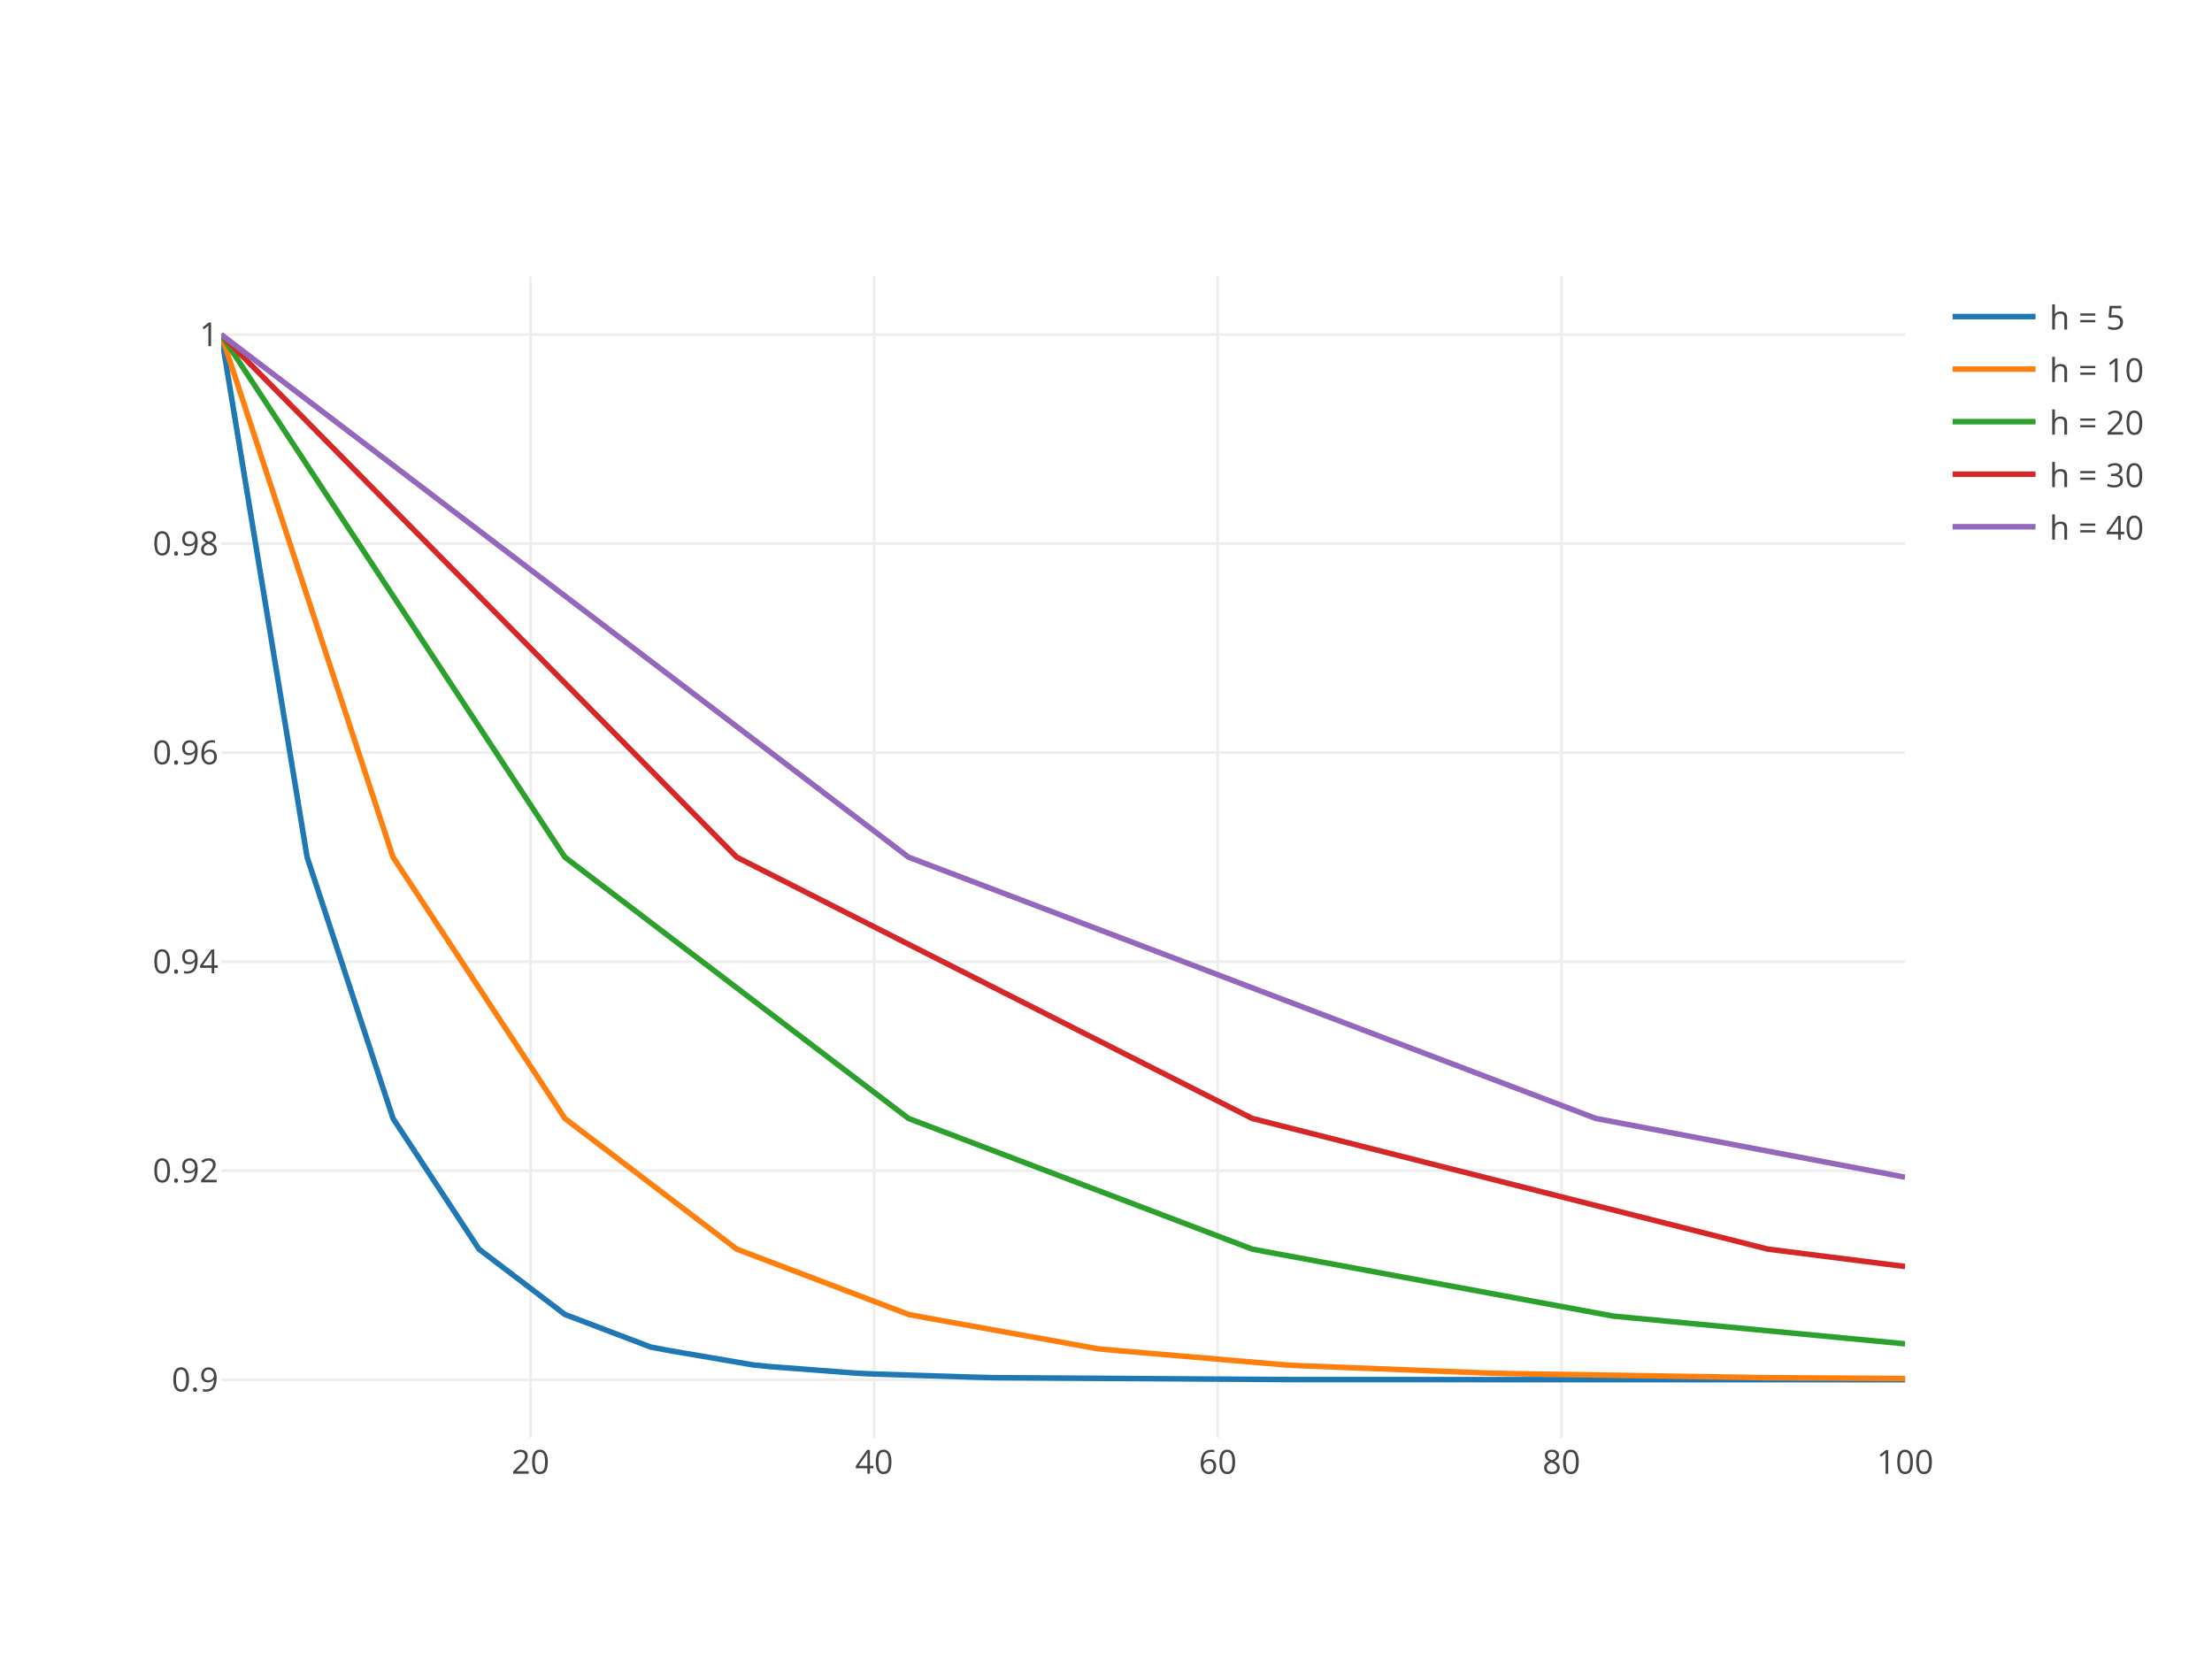
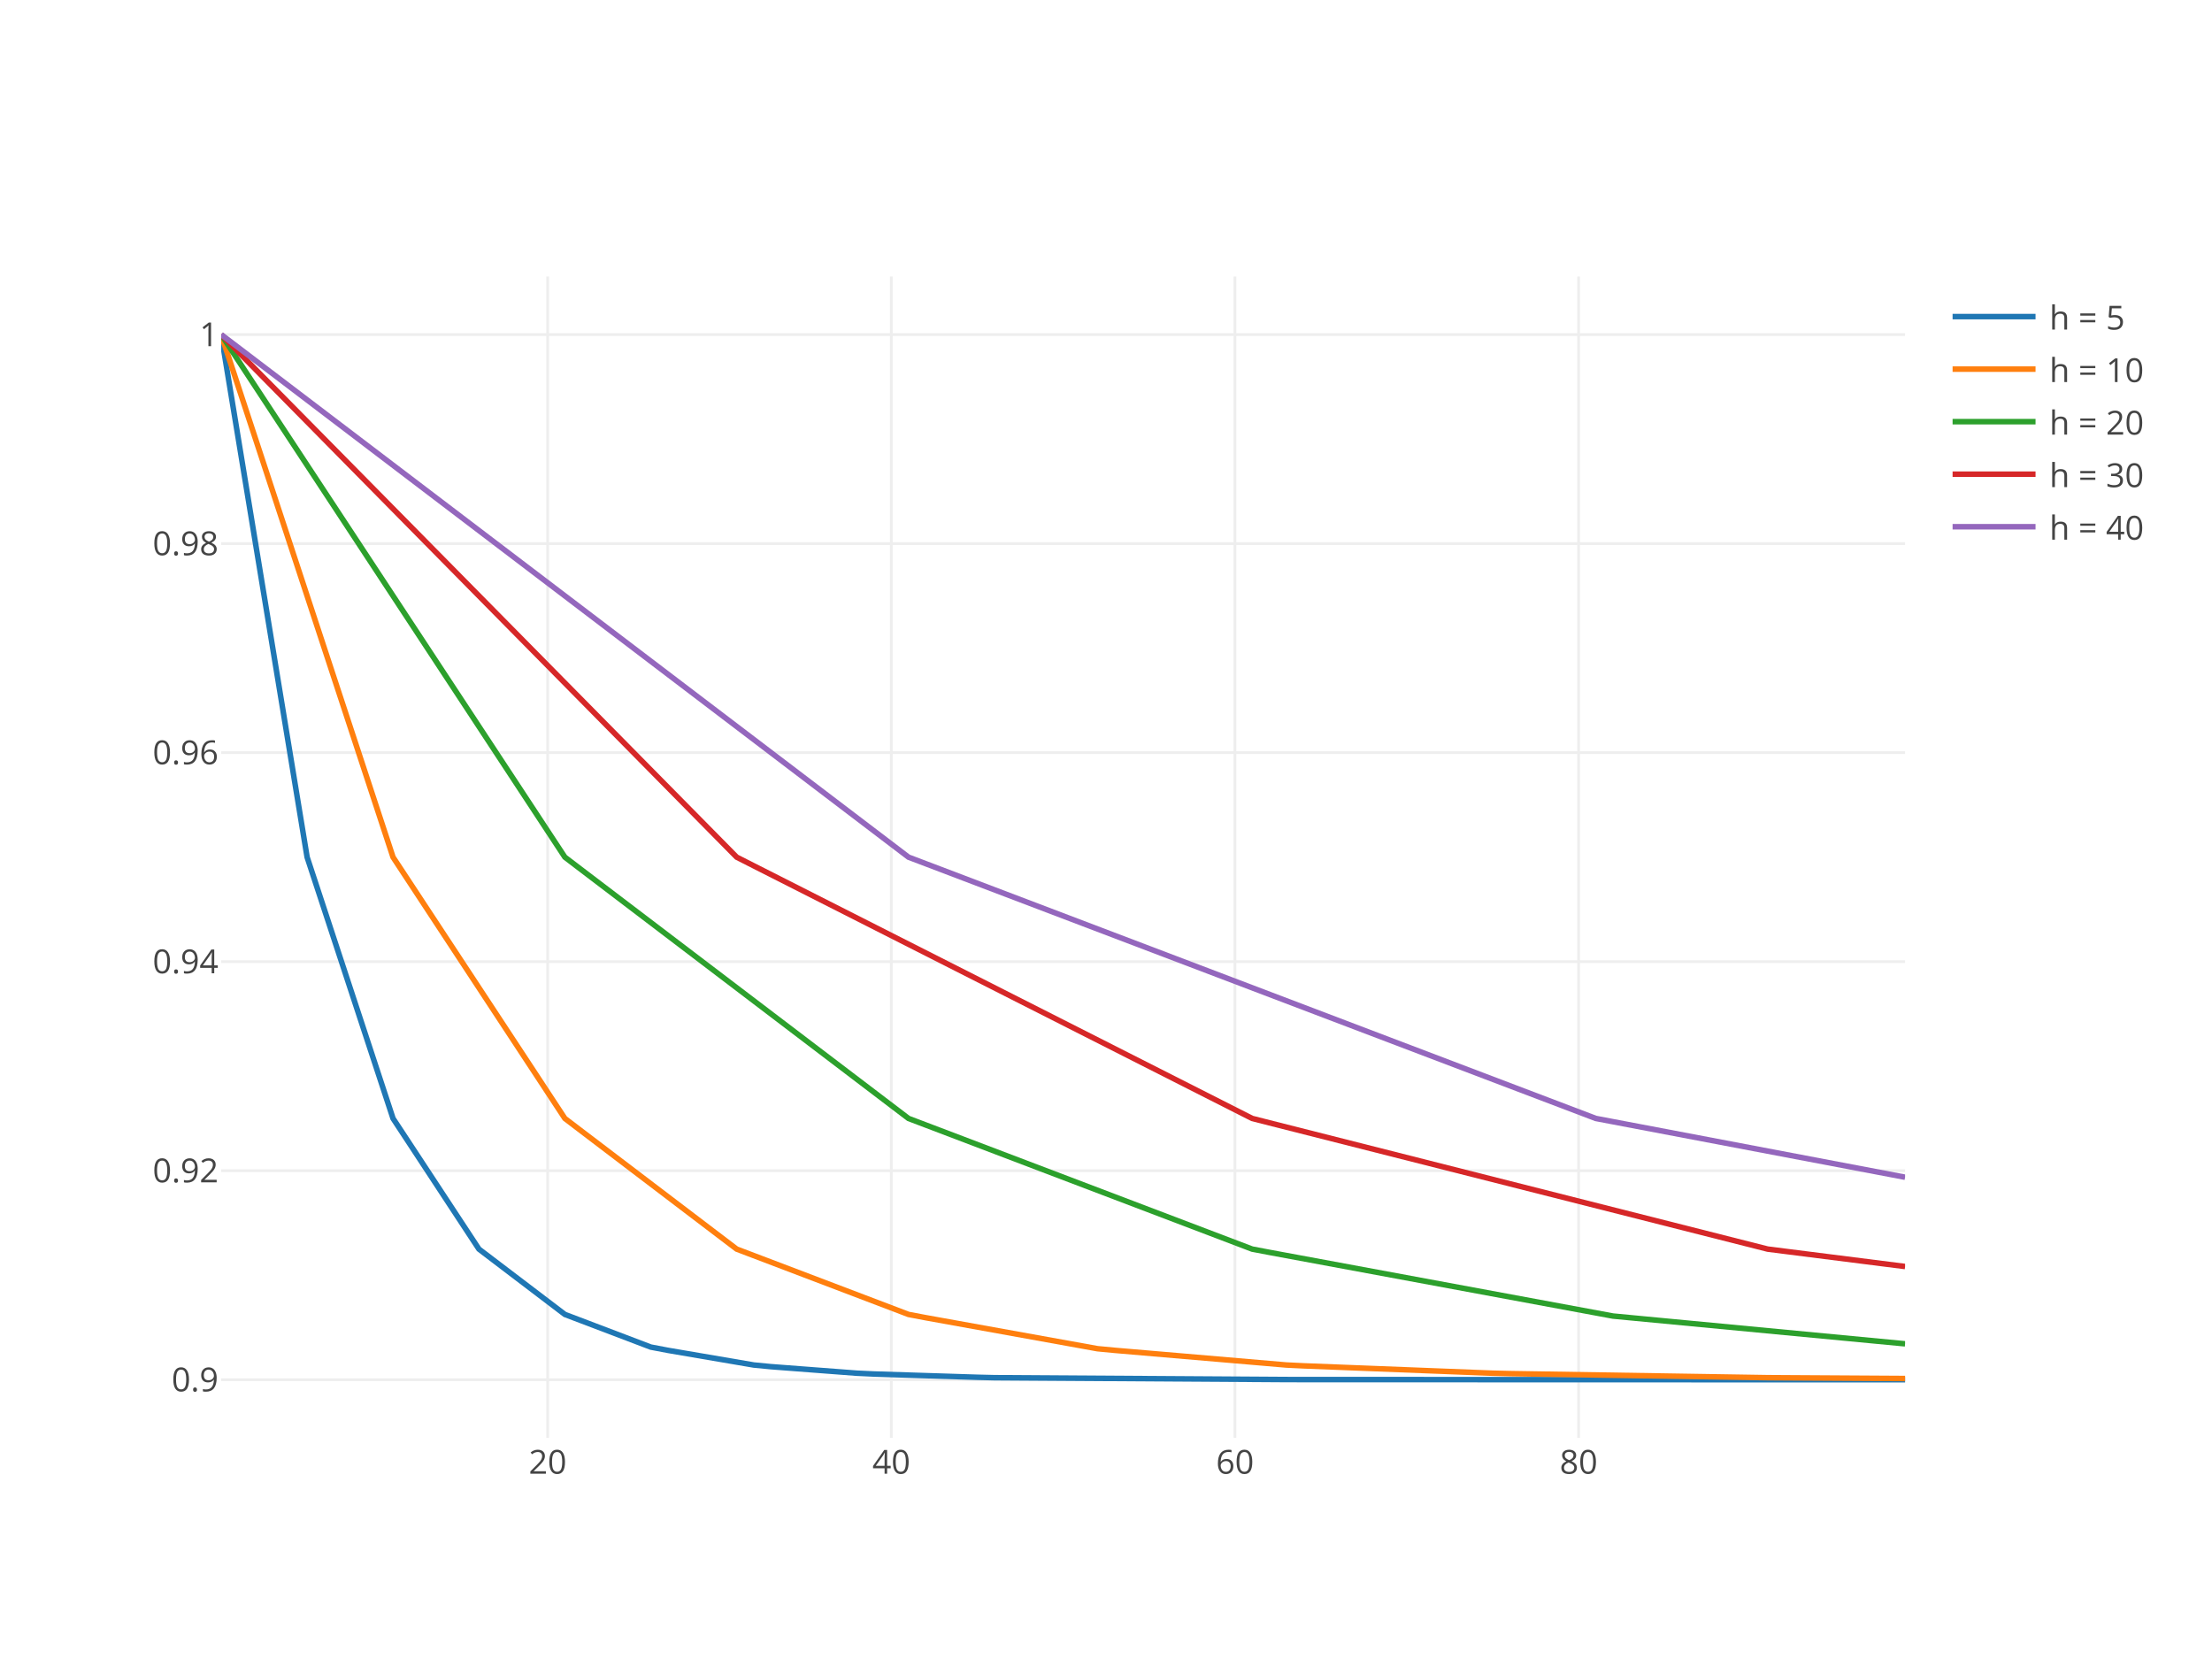
<svg xmlns="http://www.w3.org/2000/svg" class="main-svg" width="800" height="600" style="" viewBox="0 0 800 600">
  <rect x="0" y="0" width="800" height="600" style="fill: rgb(255, 255, 255); fill-opacity: 1;" />
-   <defs id="defs-449a6f">
+   <defs id="defs-666749">
    <g class="clips">
-       <clipPath id="clip449a6fxyplot" class="plotclip">
+       <clipPath id="clip666749xyplot" class="plotclip">
        <rect width="609" height="420" />
      </clipPath>
-       <clipPath class="axesclip" id="clip449a6fx">
+       <clipPath class="axesclip" id="clip666749x">
        <rect x="80" y="0" width="609" height="600" />
      </clipPath>
-       <clipPath class="axesclip" id="clip449a6fy">
+       <clipPath class="axesclip" id="clip666749y">
        <rect x="0" y="100" width="800" height="420" />
      </clipPath>
-       <clipPath class="axesclip" id="clip449a6fxy">
+       <clipPath class="axesclip" id="clip666749xy">
        <rect x="80" y="100" width="609" height="420" />
      </clipPath>
    </g>
    <g class="gradients" />
  </defs>
  <g class="bglayer" />
  <g class="layer-below">
    <g class="imagelayer" />
    <g class="shapelayer" />
  </g>
  <g class="cartesianlayer">
    <g class="subplot xy">
      <g class="layer-subplot">
        <g class="shapelayer" />
        <g class="imagelayer" />
      </g>
      <g class="gridlayer">
        <g class="x">
-           <path class="xgrid crisp" transform="translate(191.86,0)" d="M0,100v420" style="stroke: rgb(238, 238, 238); stroke-opacity: 1; stroke-width: 1px;" />
-           <path class="xgrid crisp" transform="translate(316.14,0)" d="M0,100v420" style="stroke: rgb(238, 238, 238); stroke-opacity: 1; stroke-width: 1px;" />
-           <path class="xgrid crisp" transform="translate(440.43,0)" d="M0,100v420" style="stroke: rgb(238, 238, 238); stroke-opacity: 1; stroke-width: 1px;" />
-           <path class="xgrid crisp" transform="translate(564.71,0)" d="M0,100v420" style="stroke: rgb(238, 238, 238); stroke-opacity: 1; stroke-width: 1px;" />
+           <path class="xgrid crisp" transform="translate(198.07,0)" d="M0,100v420" style="stroke: rgb(238, 238, 238); stroke-opacity: 1; stroke-width: 1px;" />
+           <path class="xgrid crisp" transform="translate(322.36,0)" d="M0,100v420" style="stroke: rgb(238, 238, 238); stroke-opacity: 1; stroke-width: 1px;" />
+           <path class="xgrid crisp" transform="translate(446.64,0)" d="M0,100v420" style="stroke: rgb(238, 238, 238); stroke-opacity: 1; stroke-width: 1px;" />
+           <path class="xgrid crisp" transform="translate(570.93,0)" d="M0,100v420" style="stroke: rgb(238, 238, 238); stroke-opacity: 1; stroke-width: 1px;" />
        </g>
        <g class="y">
          <path class="ygrid crisp" transform="translate(0,499)" d="M80,0h609" style="stroke: rgb(238, 238, 238); stroke-opacity: 1; stroke-width: 1px;" />
          <path class="ygrid crisp" transform="translate(0,423.4)" d="M80,0h609" style="stroke: rgb(238, 238, 238); stroke-opacity: 1; stroke-width: 1px;" />
          <path class="ygrid crisp" transform="translate(0,347.8)" d="M80,0h609" style="stroke: rgb(238, 238, 238); stroke-opacity: 1; stroke-width: 1px;" />
          <path class="ygrid crisp" transform="translate(0,272.2)" d="M80,0h609" style="stroke: rgb(238, 238, 238); stroke-opacity: 1; stroke-width: 1px;" />
          <path class="ygrid crisp" transform="translate(0,196.6)" d="M80,0h609" style="stroke: rgb(238, 238, 238); stroke-opacity: 1; stroke-width: 1px;" />
          <path class="ygrid crisp" transform="translate(0,121)" d="M80,0h609" style="stroke: rgb(238, 238, 238); stroke-opacity: 1; stroke-width: 1px;" />
        </g>
      </g>
      <g class="zerolinelayer" />
      <path class="xlines-below" />
      <path class="ylines-below" />
      <g class="overlines-below" />
      <g class="xaxislayer-below" />
      <g class="yaxislayer-below" />
      <g class="overaxes-below" />
-       <g class="plot" transform="translate(80,100)" clip-path="url('#clip449a6fxyplot')">
+       <g class="plot" transform="translate(80,100)" clip-path="url('#clip666749xyplot')">
        <g class="scatterlayer mlayer">
-           <g class="trace scatter tracea8dab2" style="stroke-miterlimit: 2; opacity: 1;">
+           <g class="trace scatter trace63fd6a" style="stroke-miterlimit: 2; opacity: 1;">
            <g class="fills" />
            <g class="errorbars" />
            <g class="lines">
              <path class="js-line" d="M0,21L31.07,210L37.29,228.9L62.14,304.5L68.36,313.95L93.21,351.75L99.43,356.48L124.29,375.38L130.5,377.74L155.36,387.19L161.57,388.37L192.64,393.68L198.86,394.28L229.93,396.64L236.14,396.93L273.43,398.11L279.64,398.26L385.29,398.93L391.5,398.94L609,399" style="vector-effect: non-scaling-stroke; fill: none; stroke: rgb(31, 119, 180); stroke-opacity: 1; stroke-width: 2px; opacity: 1;" />
            </g>
            <g class="points" />
            <g class="text" />
          </g>
-           <g class="trace scatter trace0430eb" style="stroke-miterlimit: 2; opacity: 1;">
+           <g class="trace scatter trace5a905d" style="stroke-miterlimit: 2; opacity: 1;">
            <g class="fills" />
            <g class="errorbars" />
            <g class="lines">
              <path class="js-line" d="M0,21L62.14,210L68.36,219.45L124.29,304.5L130.5,309.23L186.43,351.75L192.64,354.11L248.57,375.38L254.79,376.56L316.93,387.78L323.14,388.37L385.29,393.68L391.5,393.98L459.86,396.64L466.07,396.79L559.29,398.26L565.5,398.3L609,398.56" style="vector-effect: non-scaling-stroke; fill: none; stroke: rgb(255, 127, 14); stroke-opacity: 1; stroke-width: 2px; opacity: 1;" />
            </g>
            <g class="points" />
            <g class="text" />
          </g>
-           <g class="trace scatter trace80ccd0" style="stroke-miterlimit: 2; opacity: 1;">
+           <g class="trace scatter tracefc9188" style="stroke-miterlimit: 2; opacity: 1;">
            <g class="fills" />
            <g class="errorbars" />
            <g class="lines">
              <path class="js-line" d="M0,21L124.29,210L130.5,214.73L248.57,304.5L254.79,306.86L372.86,351.75L379.07,352.93L503.36,375.97L509.57,376.56L609,386.01" style="vector-effect: non-scaling-stroke; fill: none; stroke: rgb(44, 160, 44); stroke-opacity: 1; stroke-width: 2px; opacity: 1;" />
            </g>
            <g class="points" />
            <g class="text" />
          </g>
-           <g class="trace scatter trace389363" style="stroke-miterlimit: 2; opacity: 1;">
+           <g class="trace scatter trace6fb79e" style="stroke-miterlimit: 2; opacity: 1;">
            <g class="fills" />
            <g class="errorbars" />
            <g class="lines">
              <path class="js-line" d="M0,21L186.43,210L192.64,213.15L372.86,304.5L379.07,306.08L559.29,351.75L565.5,352.54L609,358.05" style="vector-effect: non-scaling-stroke; fill: none; stroke: rgb(214, 39, 40); stroke-opacity: 1; stroke-width: 2px; opacity: 1;" />
            </g>
            <g class="points" />
            <g class="text" />
          </g>
-           <g class="trace scatter trace294522" style="stroke-miterlimit: 2; opacity: 1;">
+           <g class="trace scatter trace6ce2ab" style="stroke-miterlimit: 2; opacity: 1;">
            <g class="fills" />
            <g class="errorbars" />
            <g class="lines">
              <path class="js-line" d="M0,21L248.57,210L254.79,212.36L497.14,304.5L503.36,305.68L609,325.76" style="vector-effect: non-scaling-stroke; fill: none; stroke: rgb(148, 103, 189); stroke-opacity: 1; stroke-width: 2px; opacity: 1;" />
            </g>
            <g class="points" />
            <g class="text" />
          </g>
        </g>
      </g>
      <g class="overplot" />
      <path class="xlines-above crisp" d="M0,0" style="fill: none;" />
      <path class="ylines-above crisp" d="M0,0" style="fill: none;" />
      <g class="overlines-above" />
      <g class="xaxislayer-above">
        <g class="xtick">
-           <text text-anchor="middle" x="0" y="533" transform="translate(191.86,0)" style="font-family: 'Open Sans', verdana, arial, sans-serif; font-size: 12px; fill: rgb(68, 68, 68); fill-opacity: 1; white-space: pre;">20</text>
-         </g>
-         <g class="xtick">
-           <text text-anchor="middle" x="0" y="533" transform="translate(316.14,0)" style="font-family: 'Open Sans', verdana, arial, sans-serif; font-size: 12px; fill: rgb(68, 68, 68); fill-opacity: 1; white-space: pre;">40</text>
-         </g>
-         <g class="xtick">
-           <text text-anchor="middle" x="0" y="533" transform="translate(440.43,0)" style="font-family: 'Open Sans', verdana, arial, sans-serif; font-size: 12px; fill: rgb(68, 68, 68); fill-opacity: 1; white-space: pre;">60</text>
-         </g>
-         <g class="xtick">
-           <text text-anchor="middle" x="0" y="533" transform="translate(564.71,0)" style="font-family: 'Open Sans', verdana, arial, sans-serif; font-size: 12px; fill: rgb(68, 68, 68); fill-opacity: 1; white-space: pre;">80</text>
-         </g>
-         <g class="xtick">
-           <text text-anchor="middle" x="0" y="533" transform="translate(689,0)" style="font-family: 'Open Sans', verdana, arial, sans-serif; font-size: 12px; fill: rgb(68, 68, 68); fill-opacity: 1; white-space: pre;">100</text>
+           <text text-anchor="middle" x="0" y="533" transform="translate(198.07,0)" style="font-family: 'Open Sans', verdana, arial, sans-serif; font-size: 12px; fill: rgb(68, 68, 68); fill-opacity: 1; white-space: pre;">20</text>
+         </g>
+         <g class="xtick">
+           <text text-anchor="middle" x="0" y="533" transform="translate(322.36,0)" style="font-family: 'Open Sans', verdana, arial, sans-serif; font-size: 12px; fill: rgb(68, 68, 68); fill-opacity: 1; white-space: pre;">40</text>
+         </g>
+         <g class="xtick">
+           <text text-anchor="middle" x="0" y="533" transform="translate(446.64,0)" style="font-family: 'Open Sans', verdana, arial, sans-serif; font-size: 12px; fill: rgb(68, 68, 68); fill-opacity: 1; white-space: pre;">60</text>
+         </g>
+         <g class="xtick">
+           <text text-anchor="middle" x="0" y="533" transform="translate(570.93,0)" style="font-family: 'Open Sans', verdana, arial, sans-serif; font-size: 12px; fill: rgb(68, 68, 68); fill-opacity: 1; white-space: pre;">80</text>
        </g>
      </g>
      <g class="yaxislayer-above">
        <g class="ytick">
          <text text-anchor="end" x="79" y="4.2" transform="translate(0,499)" style="font-family: 'Open Sans', verdana, arial, sans-serif; font-size: 12px; fill: rgb(68, 68, 68); fill-opacity: 1; white-space: pre;">0.9</text>
        </g>
        <g class="ytick">
          <text text-anchor="end" x="79" y="4.2" transform="translate(0,423.4)" style="font-family: 'Open Sans', verdana, arial, sans-serif; font-size: 12px; fill: rgb(68, 68, 68); fill-opacity: 1; white-space: pre;">0.92</text>
        </g>
        <g class="ytick">
          <text text-anchor="end" x="79" y="4.2" transform="translate(0,347.8)" style="font-family: 'Open Sans', verdana, arial, sans-serif; font-size: 12px; fill: rgb(68, 68, 68); fill-opacity: 1; white-space: pre;">0.94</text>
        </g>
        <g class="ytick">
          <text text-anchor="end" x="79" y="4.2" transform="translate(0,272.2)" style="font-family: 'Open Sans', verdana, arial, sans-serif; font-size: 12px; fill: rgb(68, 68, 68); fill-opacity: 1; white-space: pre;">0.96</text>
        </g>
        <g class="ytick">
          <text text-anchor="end" x="79" y="4.2" transform="translate(0,196.6)" style="font-family: 'Open Sans', verdana, arial, sans-serif; font-size: 12px; fill: rgb(68, 68, 68); fill-opacity: 1; white-space: pre;">0.98</text>
        </g>
        <g class="ytick">
          <text text-anchor="end" x="79" y="4.2" transform="translate(0,121)" style="font-family: 'Open Sans', verdana, arial, sans-serif; font-size: 12px; fill: rgb(68, 68, 68); fill-opacity: 1; white-space: pre;">1</text>
        </g>
      </g>
      <g class="overaxes-above" />
    </g>
  </g>
  <g class="polarlayer" />
  <g class="ternarylayer" />
  <g class="geolayer" />
  <g class="funnelarealayer" />
  <g class="pielayer" />
  <g class="treemaplayer" />
  <g class="sunburstlayer" />
  <g class="glimages" />
-   <defs id="topdefs-449a6f">
+   <defs id="topdefs-666749">
    <g class="clips" />
-     <clipPath id="legend449a6f">
+     <clipPath id="legend666749">
      <rect width="87" height="105" x="0" y="0" />
    </clipPath>
  </defs>
  <g class="layer-above">
    <g class="imagelayer" />
    <g class="shapelayer" />
  </g>
  <g class="infolayer">
    <g class="legend" pointer-events="all" transform="translate(701.18,100)">
      <rect class="bg" shape-rendering="crispEdges" style="stroke: rgb(68, 68, 68); stroke-opacity: 1; fill: rgb(255, 255, 255); fill-opacity: 1; stroke-width: 0px;" width="87" height="105" x="0" y="0" />
-       <g class="scrollbox" transform="" clip-path="url('#legend449a6f')">
+       <g class="scrollbox" transform="" clip-path="url('#legend666749')">
        <g class="groups">
          <g class="traces" transform="translate(0,14.5)" style="opacity: 1;">
            <text class="legendtext" text-anchor="start" x="40" y="4.68" style="font-family: 'Open Sans', verdana, arial, sans-serif; font-size: 12px; fill: rgb(68, 68, 68); fill-opacity: 1; white-space: pre;">h = 5</text>
            <g class="layers" style="opacity: 1;">
              <g class="legendfill" />
              <g class="legendlines">
                <path class="js-line" d="M5,0h30" style="fill: none; stroke: rgb(31, 119, 180); stroke-opacity: 1; stroke-width: 2px;" />
              </g>
              <g class="legendsymbols">
                <g class="legendpoints" />
              </g>
            </g>
            <rect class="legendtoggle" x="0" y="-9.5" width="82" height="19" style="fill: rgb(0, 0, 0); fill-opacity: 0;" />
          </g>
          <g class="traces" transform="translate(0,33.5)" style="opacity: 1;">
            <text class="legendtext" text-anchor="start" x="40" y="4.68" style="font-family: 'Open Sans', verdana, arial, sans-serif; font-size: 12px; fill: rgb(68, 68, 68); fill-opacity: 1; white-space: pre;">h = 10</text>
            <g class="layers" style="opacity: 1;">
              <g class="legendfill" />
              <g class="legendlines">
                <path class="js-line" d="M5,0h30" style="fill: none; stroke: rgb(255, 127, 14); stroke-opacity: 1; stroke-width: 2px;" />
              </g>
              <g class="legendsymbols">
                <g class="legendpoints" />
              </g>
            </g>
            <rect class="legendtoggle" x="0" y="-9.5" width="82" height="19" style="fill: rgb(0, 0, 0); fill-opacity: 0;" />
          </g>
          <g class="traces" transform="translate(0,52.5)" style="opacity: 1;">
            <text class="legendtext" text-anchor="start" x="40" y="4.68" style="font-family: 'Open Sans', verdana, arial, sans-serif; font-size: 12px; fill: rgb(68, 68, 68); fill-opacity: 1; white-space: pre;">h = 20</text>
            <g class="layers" style="opacity: 1;">
              <g class="legendfill" />
              <g class="legendlines">
                <path class="js-line" d="M5,0h30" style="fill: none; stroke: rgb(44, 160, 44); stroke-opacity: 1; stroke-width: 2px;" />
              </g>
              <g class="legendsymbols">
                <g class="legendpoints" />
              </g>
            </g>
            <rect class="legendtoggle" x="0" y="-9.5" width="82" height="19" style="fill: rgb(0, 0, 0); fill-opacity: 0;" />
          </g>
          <g class="traces" transform="translate(0,71.5)" style="opacity: 1;">
            <text class="legendtext" text-anchor="start" x="40" y="4.68" style="font-family: 'Open Sans', verdana, arial, sans-serif; font-size: 12px; fill: rgb(68, 68, 68); fill-opacity: 1; white-space: pre;">h = 30</text>
            <g class="layers" style="opacity: 1;">
              <g class="legendfill" />
              <g class="legendlines">
                <path class="js-line" d="M5,0h30" style="fill: none; stroke: rgb(214, 39, 40); stroke-opacity: 1; stroke-width: 2px;" />
              </g>
              <g class="legendsymbols">
                <g class="legendpoints" />
              </g>
            </g>
            <rect class="legendtoggle" x="0" y="-9.5" width="82" height="19" style="fill: rgb(0, 0, 0); fill-opacity: 0;" />
          </g>
          <g class="traces" transform="translate(0,90.5)" style="opacity: 1;">
            <text class="legendtext" text-anchor="start" x="40" y="4.68" style="font-family: 'Open Sans', verdana, arial, sans-serif; font-size: 12px; fill: rgb(68, 68, 68); fill-opacity: 1; white-space: pre;">h = 40</text>
            <g class="layers" style="opacity: 1;">
              <g class="legendfill" />
              <g class="legendlines">
                <path class="js-line" d="M5,0h30" style="fill: none; stroke: rgb(148, 103, 189); stroke-opacity: 1; stroke-width: 2px;" />
              </g>
              <g class="legendsymbols">
                <g class="legendpoints" />
              </g>
            </g>
            <rect class="legendtoggle" x="0" y="-9.5" width="82" height="19" style="fill: rgb(0, 0, 0); fill-opacity: 0;" />
          </g>
        </g>
      </g>
      <rect class="scrollbar" rx="20" ry="3" width="0" height="0" style="fill: rgb(128, 139, 164); fill-opacity: 1;" x="0" y="0" />
    </g>
    <g class="g-gtitle" />
    <g class="g-xtitle" />
    <g class="g-ytitle" />
  </g>
</svg>
